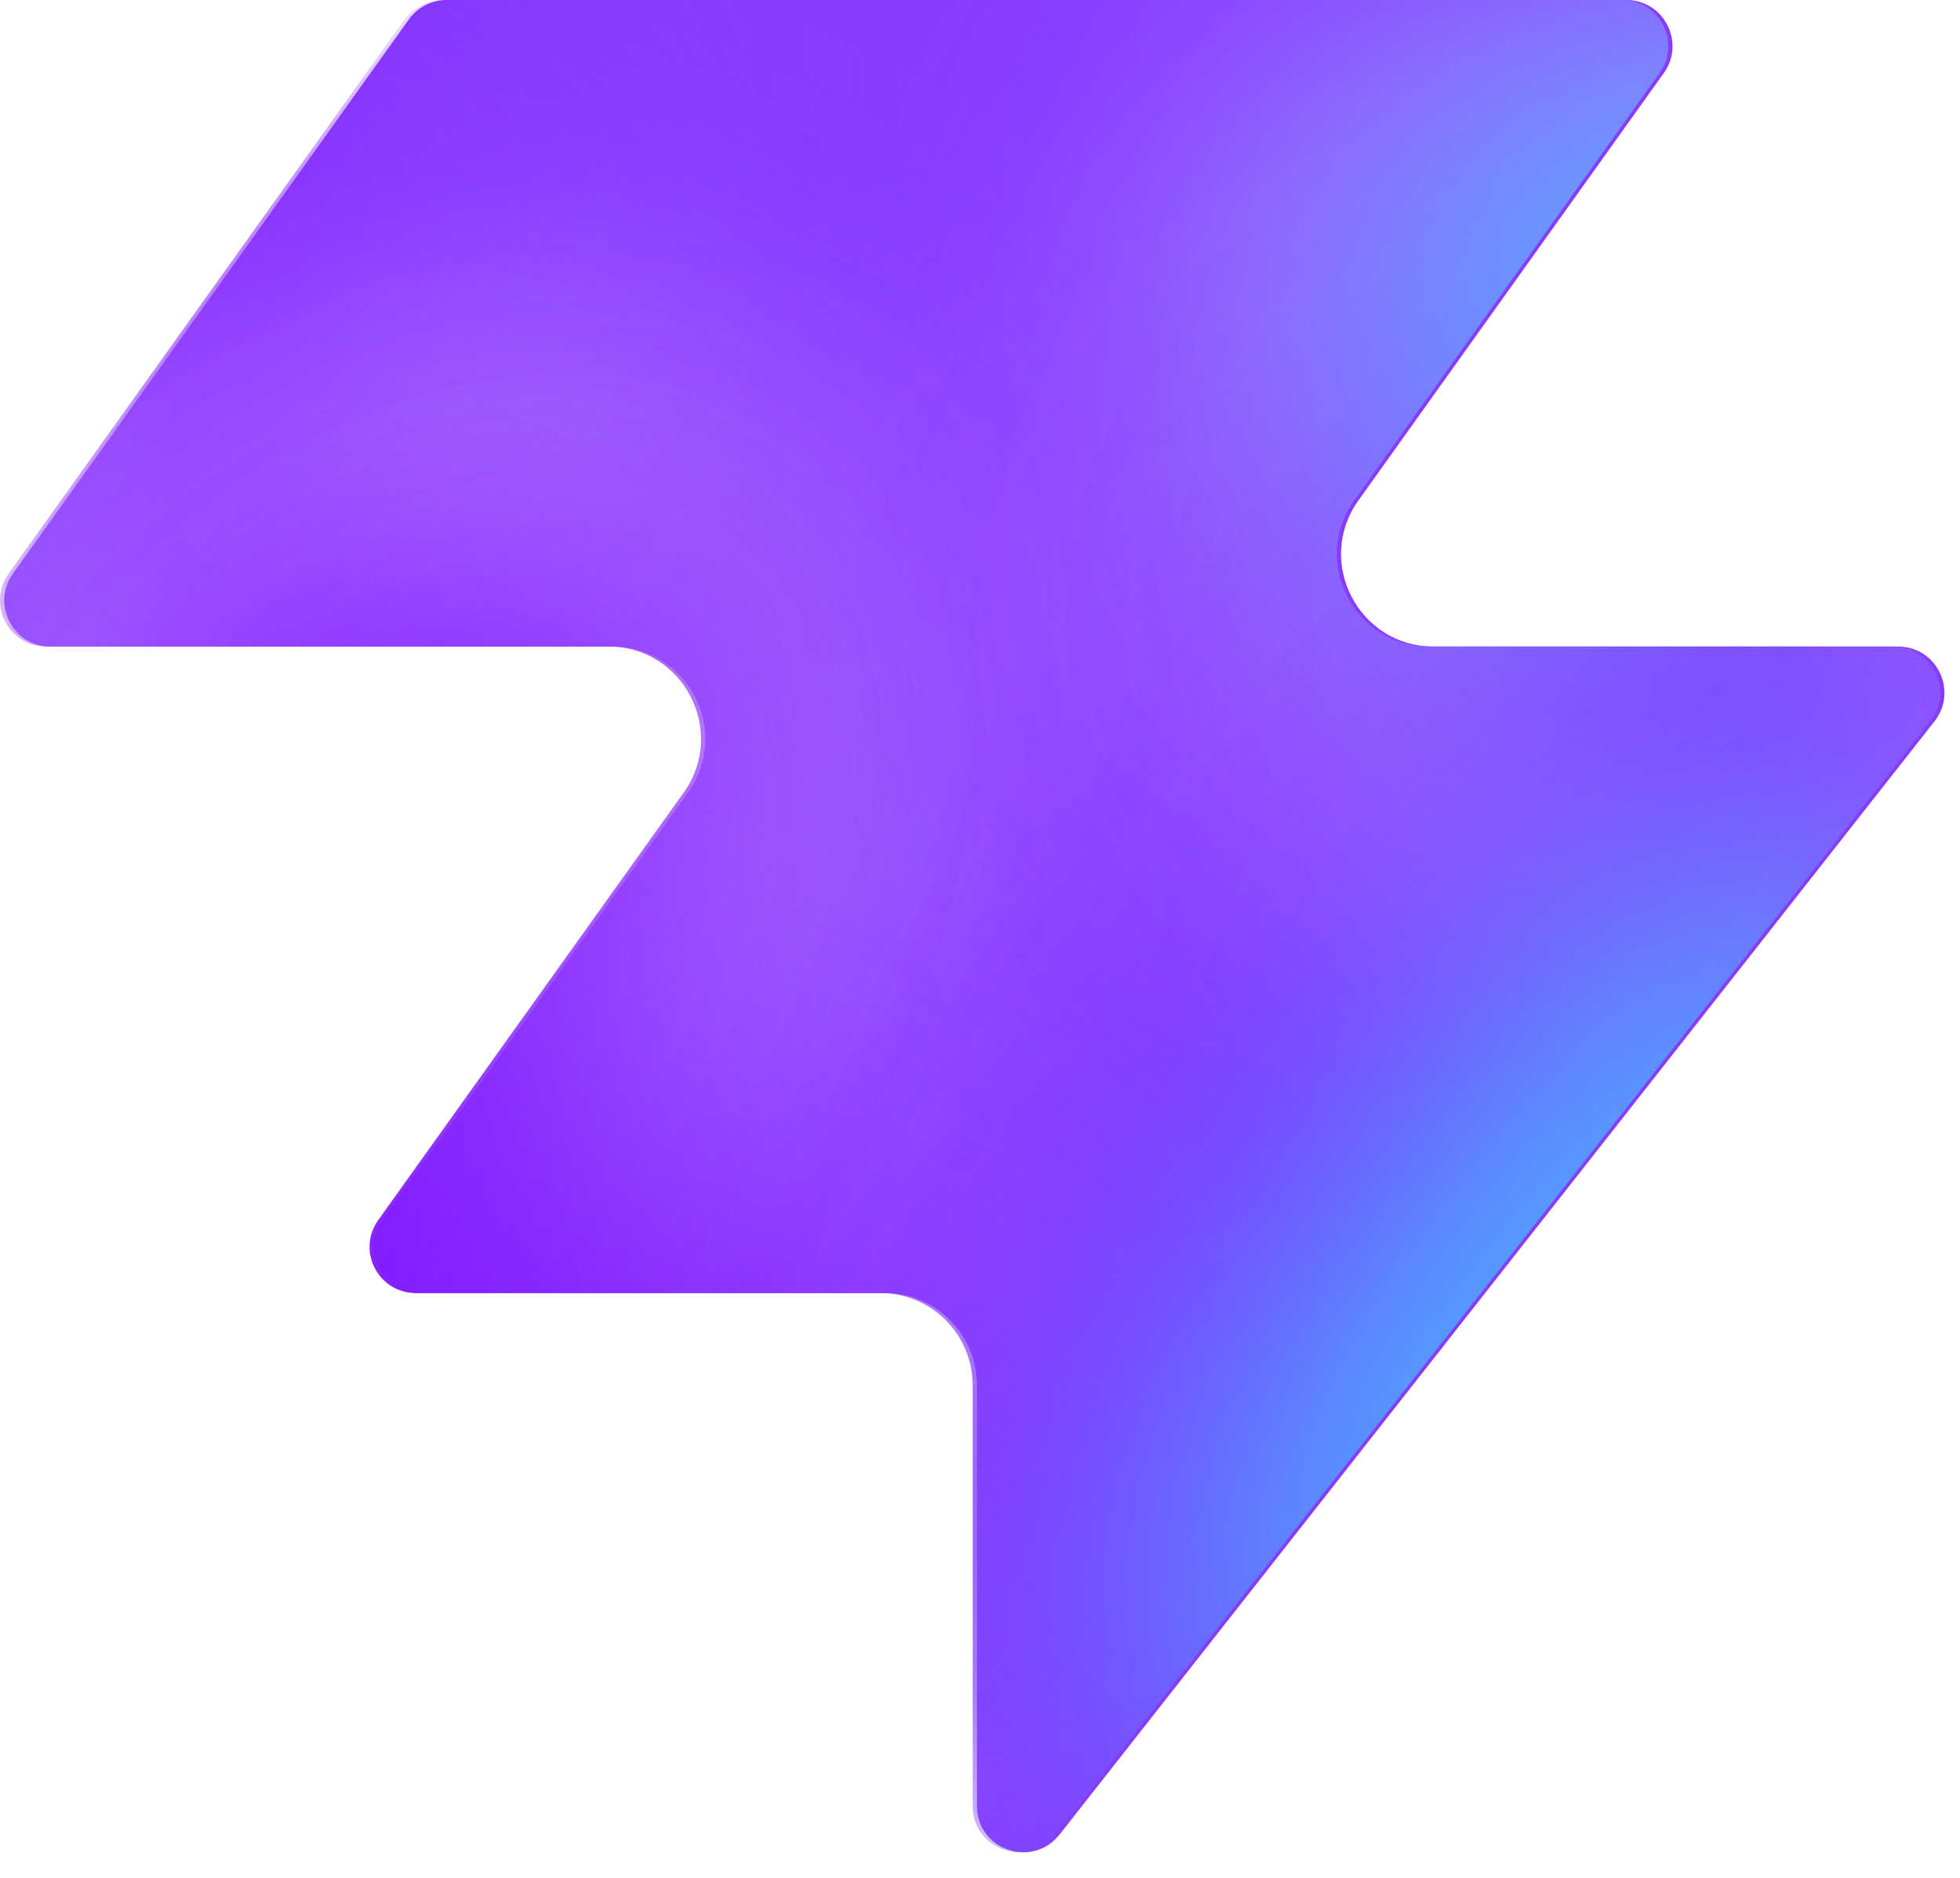
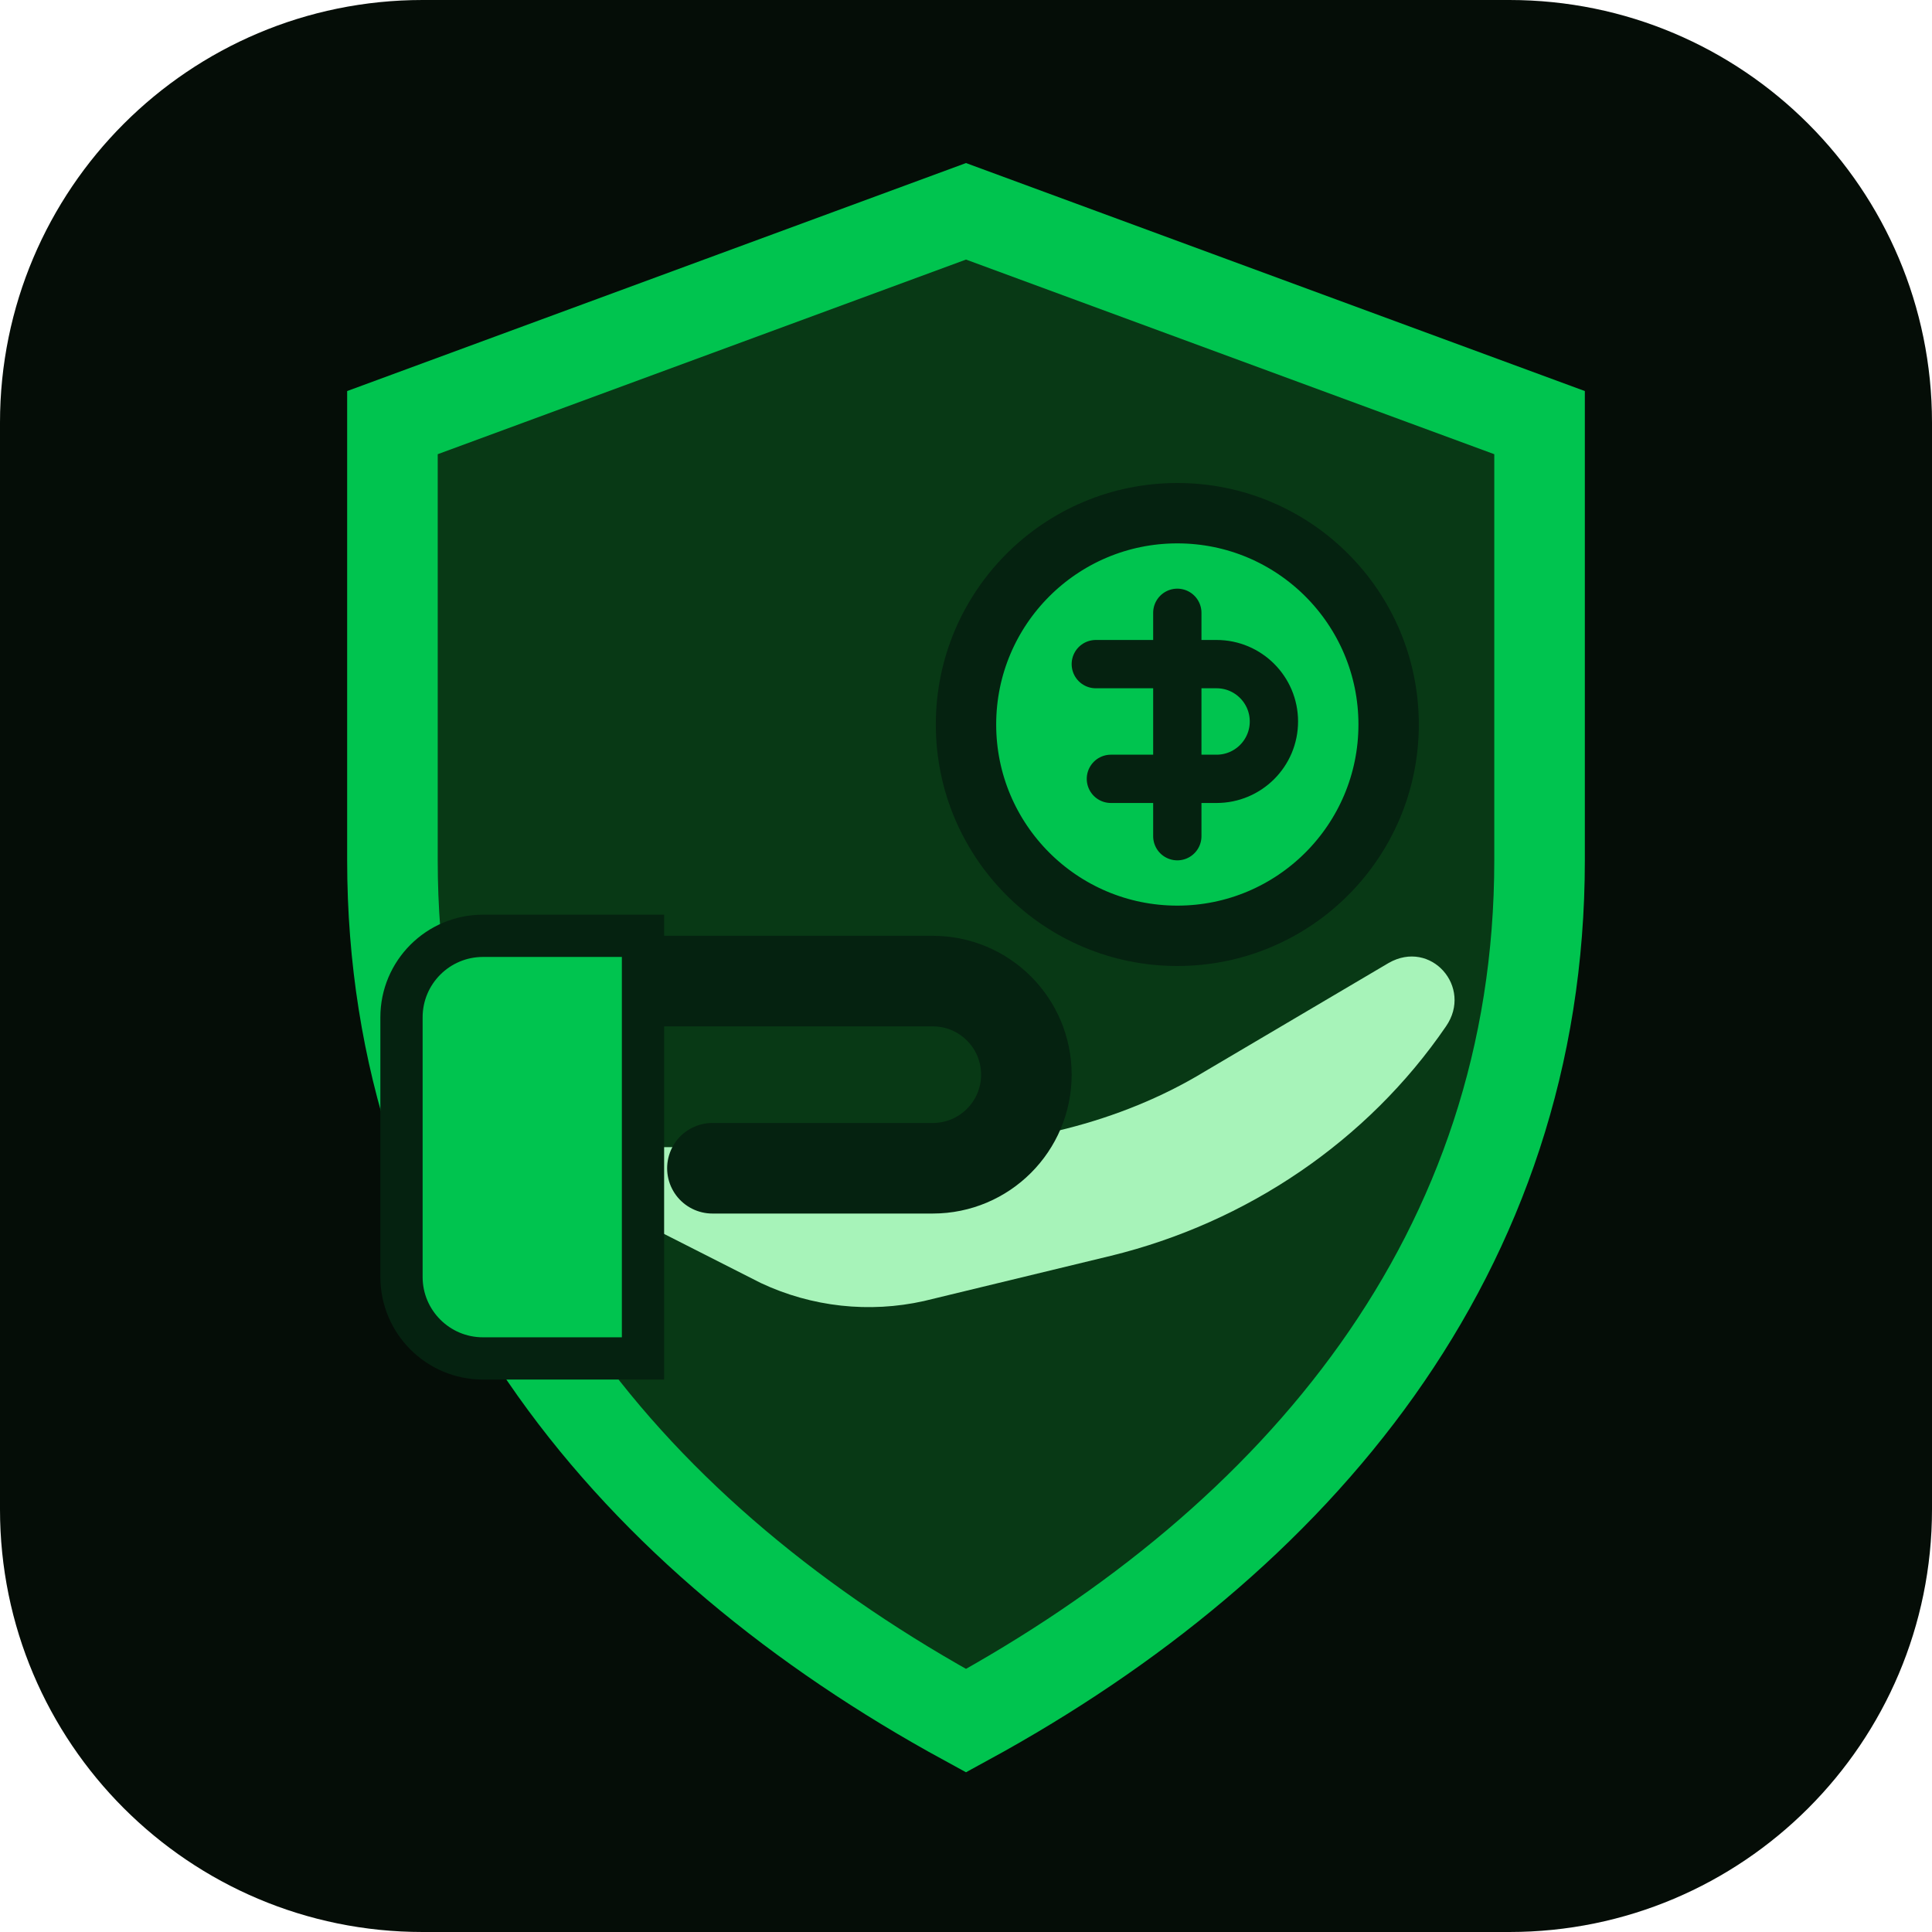
- <svg xmlns="http://www.w3.org/2000/svg" width="48" height="46" fill="none" viewBox="0 0 48 46">
-   <path fill="#863bff" d="M25.946 44.938c-.664.845-2.021.375-2.021-.698V33.937a2.26 2.26 0 0 0-2.262-2.262H10.287c-.92 0-1.456-1.04-.92-1.788l7.48-10.471c1.07-1.497 0-3.578-1.842-3.578H1.237c-.92 0-1.456-1.04-.92-1.788L10.013.474c.214-.297.556-.474.92-.474h28.894c.92 0 1.456 1.04.92 1.788l-7.48 10.471c-1.07 1.498 0 3.579 1.842 3.579h11.377c.943 0 1.473 1.088.89 1.83L25.947 44.94z" style="fill:#863bff;fill:color(display-p3 .525 .23 1);fill-opacity:1" />
-   <mask id="a" width="48" height="46" x="0" y="0" maskUnits="userSpaceOnUse" style="mask-type:alpha">
-     <path fill="#000" d="M25.842 44.938c-.664.844-2.021.375-2.021-.698V33.937a2.26 2.26 0 0 0-2.262-2.262H10.183c-.92 0-1.456-1.04-.92-1.788l7.48-10.471c1.07-1.498 0-3.579-1.842-3.579H1.133c-.92 0-1.456-1.04-.92-1.787L9.91.473c.214-.297.556-.474.92-.474h28.894c.92 0 1.456 1.04.92 1.788l-7.48 10.471c-1.07 1.498 0 3.578 1.842 3.578h11.377c.943 0 1.473 1.088.89 1.832L25.843 44.94z" style="fill:#000;fill-opacity:1" />
-   </mask>
-   <g mask="url(#a)">
-     <g filter="url(#b)">
-       <ellipse cx="5.508" cy="14.704" fill="#ede6ff" rx="5.508" ry="14.704" style="fill:#ede6ff;fill:color(display-p3 .927 .903 1);fill-opacity:1" transform="matrix(.00324 1 1 -.00324 -4.47 31.516)" />
-     </g>
-     <g filter="url(#c)">
-       <ellipse cx="10.399" cy="29.851" fill="#ede6ff" rx="10.399" ry="29.851" style="fill:#ede6ff;fill:color(display-p3 .927 .903 1);fill-opacity:1" transform="matrix(.00324 1 1 -.00324 -39.328 7.883)" />
-     </g>
-     <g filter="url(#d)">
-       <ellipse cx="5.508" cy="30.487" fill="#7e14ff" rx="5.508" ry="30.487" style="fill:#7e14ff;fill:color(display-p3 .492 .077 1);fill-opacity:1" transform="rotate(89.814 -25.913 -14.639)scale(1 -1)" />
-     </g>
-     <g filter="url(#e)">
-       <ellipse cx="5.508" cy="30.599" fill="#7e14ff" rx="5.508" ry="30.599" style="fill:#7e14ff;fill:color(display-p3 .492 .077 1);fill-opacity:1" transform="rotate(89.814 -32.644 -3.334)scale(1 -1)" />
-     </g>
-     <g filter="url(#f)">
-       <ellipse cx="5.508" cy="30.599" fill="#7e14ff" rx="5.508" ry="30.599" style="fill:#7e14ff;fill:color(display-p3 .492 .077 1);fill-opacity:1" transform="matrix(.00324 1 1 -.00324 -34.34 30.47)" />
-     </g>
-     <g filter="url(#g)">
-       <ellipse cx="14.072" cy="22.078" fill="#ede6ff" rx="14.072" ry="22.078" style="fill:#ede6ff;fill:color(display-p3 .927 .903 1);fill-opacity:1" transform="rotate(93.35 24.506 48.493)scale(-1 1)" />
-     </g>
-     <g filter="url(#h)">
-       <ellipse cx="3.47" cy="21.501" fill="#7e14ff" rx="3.47" ry="21.501" style="fill:#7e14ff;fill:color(display-p3 .492 .077 1);fill-opacity:1" transform="rotate(89.009 28.708 47.59)scale(-1 1)" />
-     </g>
-     <g filter="url(#i)">
-       <ellipse cx="3.47" cy="21.501" fill="#7e14ff" rx="3.47" ry="21.501" style="fill:#7e14ff;fill:color(display-p3 .492 .077 1);fill-opacity:1" transform="rotate(89.009 28.708 47.59)scale(-1 1)" />
-     </g>
-     <g filter="url(#j)">
-       <ellipse cx=".387" cy="8.972" fill="#7e14ff" rx="4.407" ry="29.108" style="fill:#7e14ff;fill:color(display-p3 .492 .077 1);fill-opacity:1" transform="rotate(39.51 .387 8.972)" />
-     </g>
-     <g filter="url(#k)">
-       <ellipse cx="47.523" cy="-6.092" fill="#7e14ff" rx="4.407" ry="29.108" style="fill:#7e14ff;fill:color(display-p3 .492 .077 1);fill-opacity:1" transform="rotate(37.892 47.523 -6.092)" />
-     </g>
-     <g filter="url(#l)">
-       <ellipse cx="41.412" cy="6.333" fill="#47bfff" rx="5.971" ry="9.665" style="fill:#47bfff;fill:color(display-p3 .28 .748 1);fill-opacity:1" transform="rotate(37.892 41.412 6.333)" />
-     </g>
-     <g filter="url(#m)">
-       <ellipse cx="-1.879" cy="38.332" fill="#7e14ff" rx="4.407" ry="29.108" style="fill:#7e14ff;fill:color(display-p3 .492 .077 1);fill-opacity:1" transform="rotate(37.892 -1.88 38.332)" />
-     </g>
-     <g filter="url(#n)">
-       <ellipse cx="-1.879" cy="38.332" fill="#7e14ff" rx="4.407" ry="29.108" style="fill:#7e14ff;fill:color(display-p3 .492 .077 1);fill-opacity:1" transform="rotate(37.892 -1.88 38.332)" />
-     </g>
-     <g filter="url(#o)">
-       <ellipse cx="35.651" cy="29.907" fill="#7e14ff" rx="4.407" ry="29.108" style="fill:#7e14ff;fill:color(display-p3 .492 .077 1);fill-opacity:1" transform="rotate(37.892 35.651 29.907)" />
-     </g>
-     <g filter="url(#p)">
-       <ellipse cx="38.418" cy="32.4" fill="#47bfff" rx="5.971" ry="15.297" style="fill:#47bfff;fill:color(display-p3 .28 .748 1);fill-opacity:1" transform="rotate(37.892 38.418 32.4)" />
-     </g>
-   </g>
-   <defs>
-     <filter id="b" width="60.045" height="41.654" x="-19.77" y="16.149" color-interpolation-filters="sRGB" filterUnits="userSpaceOnUse">
-       <feFlood flood-opacity="0" result="BackgroundImageFix" />
-       <feBlend in="SourceGraphic" in2="BackgroundImageFix" result="shape" />
-       <feGaussianBlur result="effect1_foregroundBlur_2002_17158" stdDeviation="7.659" />
-     </filter>
-     <filter id="c" width="90.34" height="51.437" x="-54.613" y="-7.533" color-interpolation-filters="sRGB" filterUnits="userSpaceOnUse">
-       <feFlood flood-opacity="0" result="BackgroundImageFix" />
-       <feBlend in="SourceGraphic" in2="BackgroundImageFix" result="shape" />
-       <feGaussianBlur result="effect1_foregroundBlur_2002_17158" stdDeviation="7.659" />
-     </filter>
-     <filter id="d" width="79.355" height="29.4" x="-49.64" y="2.03" color-interpolation-filters="sRGB" filterUnits="userSpaceOnUse">
-       <feFlood flood-opacity="0" result="BackgroundImageFix" />
-       <feBlend in="SourceGraphic" in2="BackgroundImageFix" result="shape" />
-       <feGaussianBlur result="effect1_foregroundBlur_2002_17158" stdDeviation="4.596" />
-     </filter>
-     <filter id="e" width="79.579" height="29.4" x="-45.045" y="20.029" color-interpolation-filters="sRGB" filterUnits="userSpaceOnUse">
-       <feFlood flood-opacity="0" result="BackgroundImageFix" />
-       <feBlend in="SourceGraphic" in2="BackgroundImageFix" result="shape" />
-       <feGaussianBlur result="effect1_foregroundBlur_2002_17158" stdDeviation="4.596" />
-     </filter>
-     <filter id="f" width="79.579" height="29.4" x="-43.513" y="21.178" color-interpolation-filters="sRGB" filterUnits="userSpaceOnUse">
-       <feFlood flood-opacity="0" result="BackgroundImageFix" />
-       <feBlend in="SourceGraphic" in2="BackgroundImageFix" result="shape" />
-       <feGaussianBlur result="effect1_foregroundBlur_2002_17158" stdDeviation="4.596" />
-     </filter>
-     <filter id="g" width="74.749" height="58.852" x="15.756" y="-17.901" color-interpolation-filters="sRGB" filterUnits="userSpaceOnUse">
-       <feFlood flood-opacity="0" result="BackgroundImageFix" />
-       <feBlend in="SourceGraphic" in2="BackgroundImageFix" result="shape" />
-       <feGaussianBlur result="effect1_foregroundBlur_2002_17158" stdDeviation="7.659" />
-     </filter>
-     <filter id="h" width="61.377" height="25.362" x="23.548" y="2.284" color-interpolation-filters="sRGB" filterUnits="userSpaceOnUse">
-       <feFlood flood-opacity="0" result="BackgroundImageFix" />
-       <feBlend in="SourceGraphic" in2="BackgroundImageFix" result="shape" />
-       <feGaussianBlur result="effect1_foregroundBlur_2002_17158" stdDeviation="4.596" />
-     </filter>
-     <filter id="i" width="61.377" height="25.362" x="23.548" y="2.284" color-interpolation-filters="sRGB" filterUnits="userSpaceOnUse">
-       <feFlood flood-opacity="0" result="BackgroundImageFix" />
-       <feBlend in="SourceGraphic" in2="BackgroundImageFix" result="shape" />
-       <feGaussianBlur result="effect1_foregroundBlur_2002_17158" stdDeviation="4.596" />
-     </filter>
-     <filter id="j" width="56.045" height="63.649" x="-27.636" y="-22.853" color-interpolation-filters="sRGB" filterUnits="userSpaceOnUse">
-       <feFlood flood-opacity="0" result="BackgroundImageFix" />
-       <feBlend in="SourceGraphic" in2="BackgroundImageFix" result="shape" />
-       <feGaussianBlur result="effect1_foregroundBlur_2002_17158" stdDeviation="4.596" />
-     </filter>
-     <filter id="k" width="54.814" height="64.646" x="20.116" y="-38.415" color-interpolation-filters="sRGB" filterUnits="userSpaceOnUse">
-       <feFlood flood-opacity="0" result="BackgroundImageFix" />
-       <feBlend in="SourceGraphic" in2="BackgroundImageFix" result="shape" />
-       <feGaussianBlur result="effect1_foregroundBlur_2002_17158" stdDeviation="4.596" />
-     </filter>
-     <filter id="l" width="33.541" height="35.313" x="24.641" y="-11.323" color-interpolation-filters="sRGB" filterUnits="userSpaceOnUse">
-       <feFlood flood-opacity="0" result="BackgroundImageFix" />
-       <feBlend in="SourceGraphic" in2="BackgroundImageFix" result="shape" />
-       <feGaussianBlur result="effect1_foregroundBlur_2002_17158" stdDeviation="4.596" />
-     </filter>
-     <filter id="m" width="54.814" height="64.646" x="-29.286" y="6.009" color-interpolation-filters="sRGB" filterUnits="userSpaceOnUse">
-       <feFlood flood-opacity="0" result="BackgroundImageFix" />
-       <feBlend in="SourceGraphic" in2="BackgroundImageFix" result="shape" />
-       <feGaussianBlur result="effect1_foregroundBlur_2002_17158" stdDeviation="4.596" />
-     </filter>
-     <filter id="n" width="54.814" height="64.646" x="-29.286" y="6.009" color-interpolation-filters="sRGB" filterUnits="userSpaceOnUse">
-       <feFlood flood-opacity="0" result="BackgroundImageFix" />
-       <feBlend in="SourceGraphic" in2="BackgroundImageFix" result="shape" />
-       <feGaussianBlur result="effect1_foregroundBlur_2002_17158" stdDeviation="4.596" />
-     </filter>
-     <filter id="o" width="54.814" height="64.646" x="8.244" y="-2.416" color-interpolation-filters="sRGB" filterUnits="userSpaceOnUse">
-       <feFlood flood-opacity="0" result="BackgroundImageFix" />
-       <feBlend in="SourceGraphic" in2="BackgroundImageFix" result="shape" />
-       <feGaussianBlur result="effect1_foregroundBlur_2002_17158" stdDeviation="4.596" />
-     </filter>
-     <filter id="p" width="39.409" height="43.623" x="18.713" y="10.588" color-interpolation-filters="sRGB" filterUnits="userSpaceOnUse">
-       <feFlood flood-opacity="0" result="BackgroundImageFix" />
-       <feBlend in="SourceGraphic" in2="BackgroundImageFix" result="shape" />
-       <feGaussianBlur result="effect1_foregroundBlur_2002_17158" stdDeviation="4.596" />
-     </filter>
-   </defs>
+ <svg xmlns="http://www.w3.org/2000/svg" viewBox="0 0 64 64">
+   <rect width="64" height="64" rx="14" fill="#050d07" />
+   <path d="M32 7 51 14v14.5C51 41.5 43 51 32 57 21 51 13 41.5 13 28.5V14L32 7Z" fill="#083915" stroke="#00c44f" stroke-width="3" />
+   <path d="M18.5 38h11.8c3.4 0 6.8-.8 9.6-2.5l6.1-3.6c1.4-.8 2.8.8 1.9 2.1-2.6 3.8-6.6 6.5-11.1 7.6l-6.2 1.5c-1.8.4-3.7.2-5.4-.6l-6.7-3.4V38Z" fill="#a7f3b9" />
+   <path d="M18.8 32.5h12.1a3.1 3.1 0 0 1 0 6.2h-7.3" fill="none" stroke="#052210" stroke-width="3" stroke-linecap="round" />
+   <path d="M16 31h5.3v14H16a2.7 2.7 0 0 1-2.7-2.7v-8.6A2.7 2.7 0 0 1 16 31Z" fill="#00c44f" stroke="#052210" stroke-width="1.4" />
+   <circle cx="39" cy="24" r="7" fill="#00c44f" stroke="#052210" stroke-width="2" />
+   <path d="M39 20.3v7.4M36.3 22h4a1.9 1.9 0 0 1 0 3.8h-3.5" fill="none" stroke="#052210" stroke-width="1.6" stroke-linecap="round" />
</svg>
